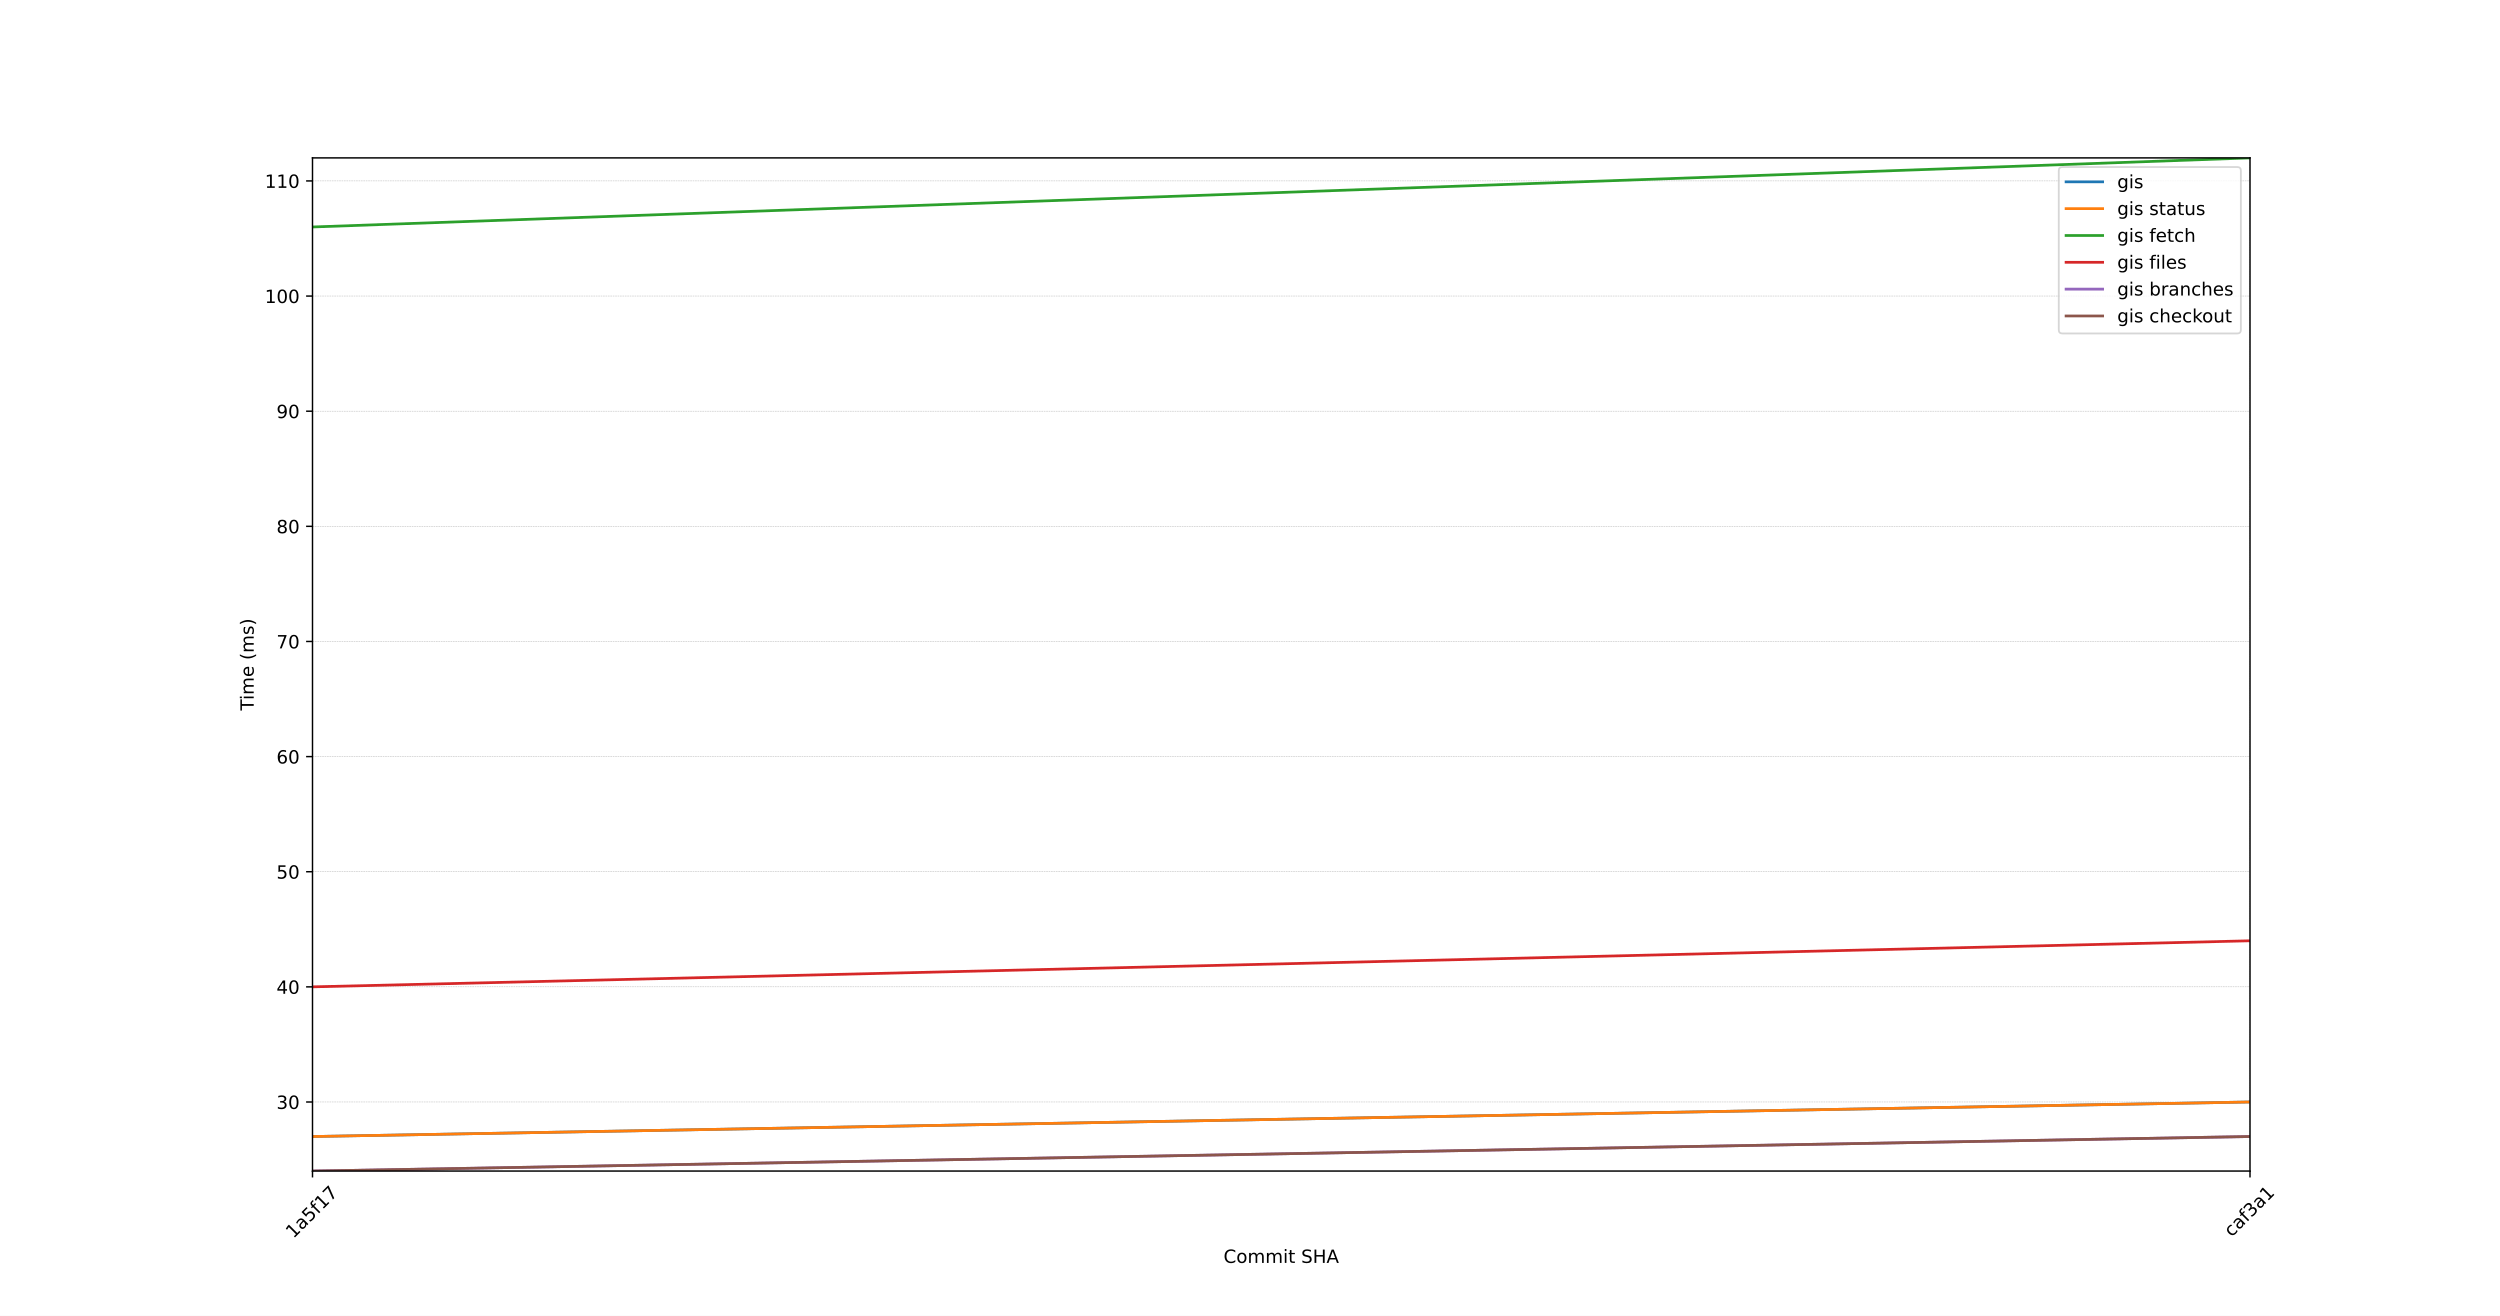
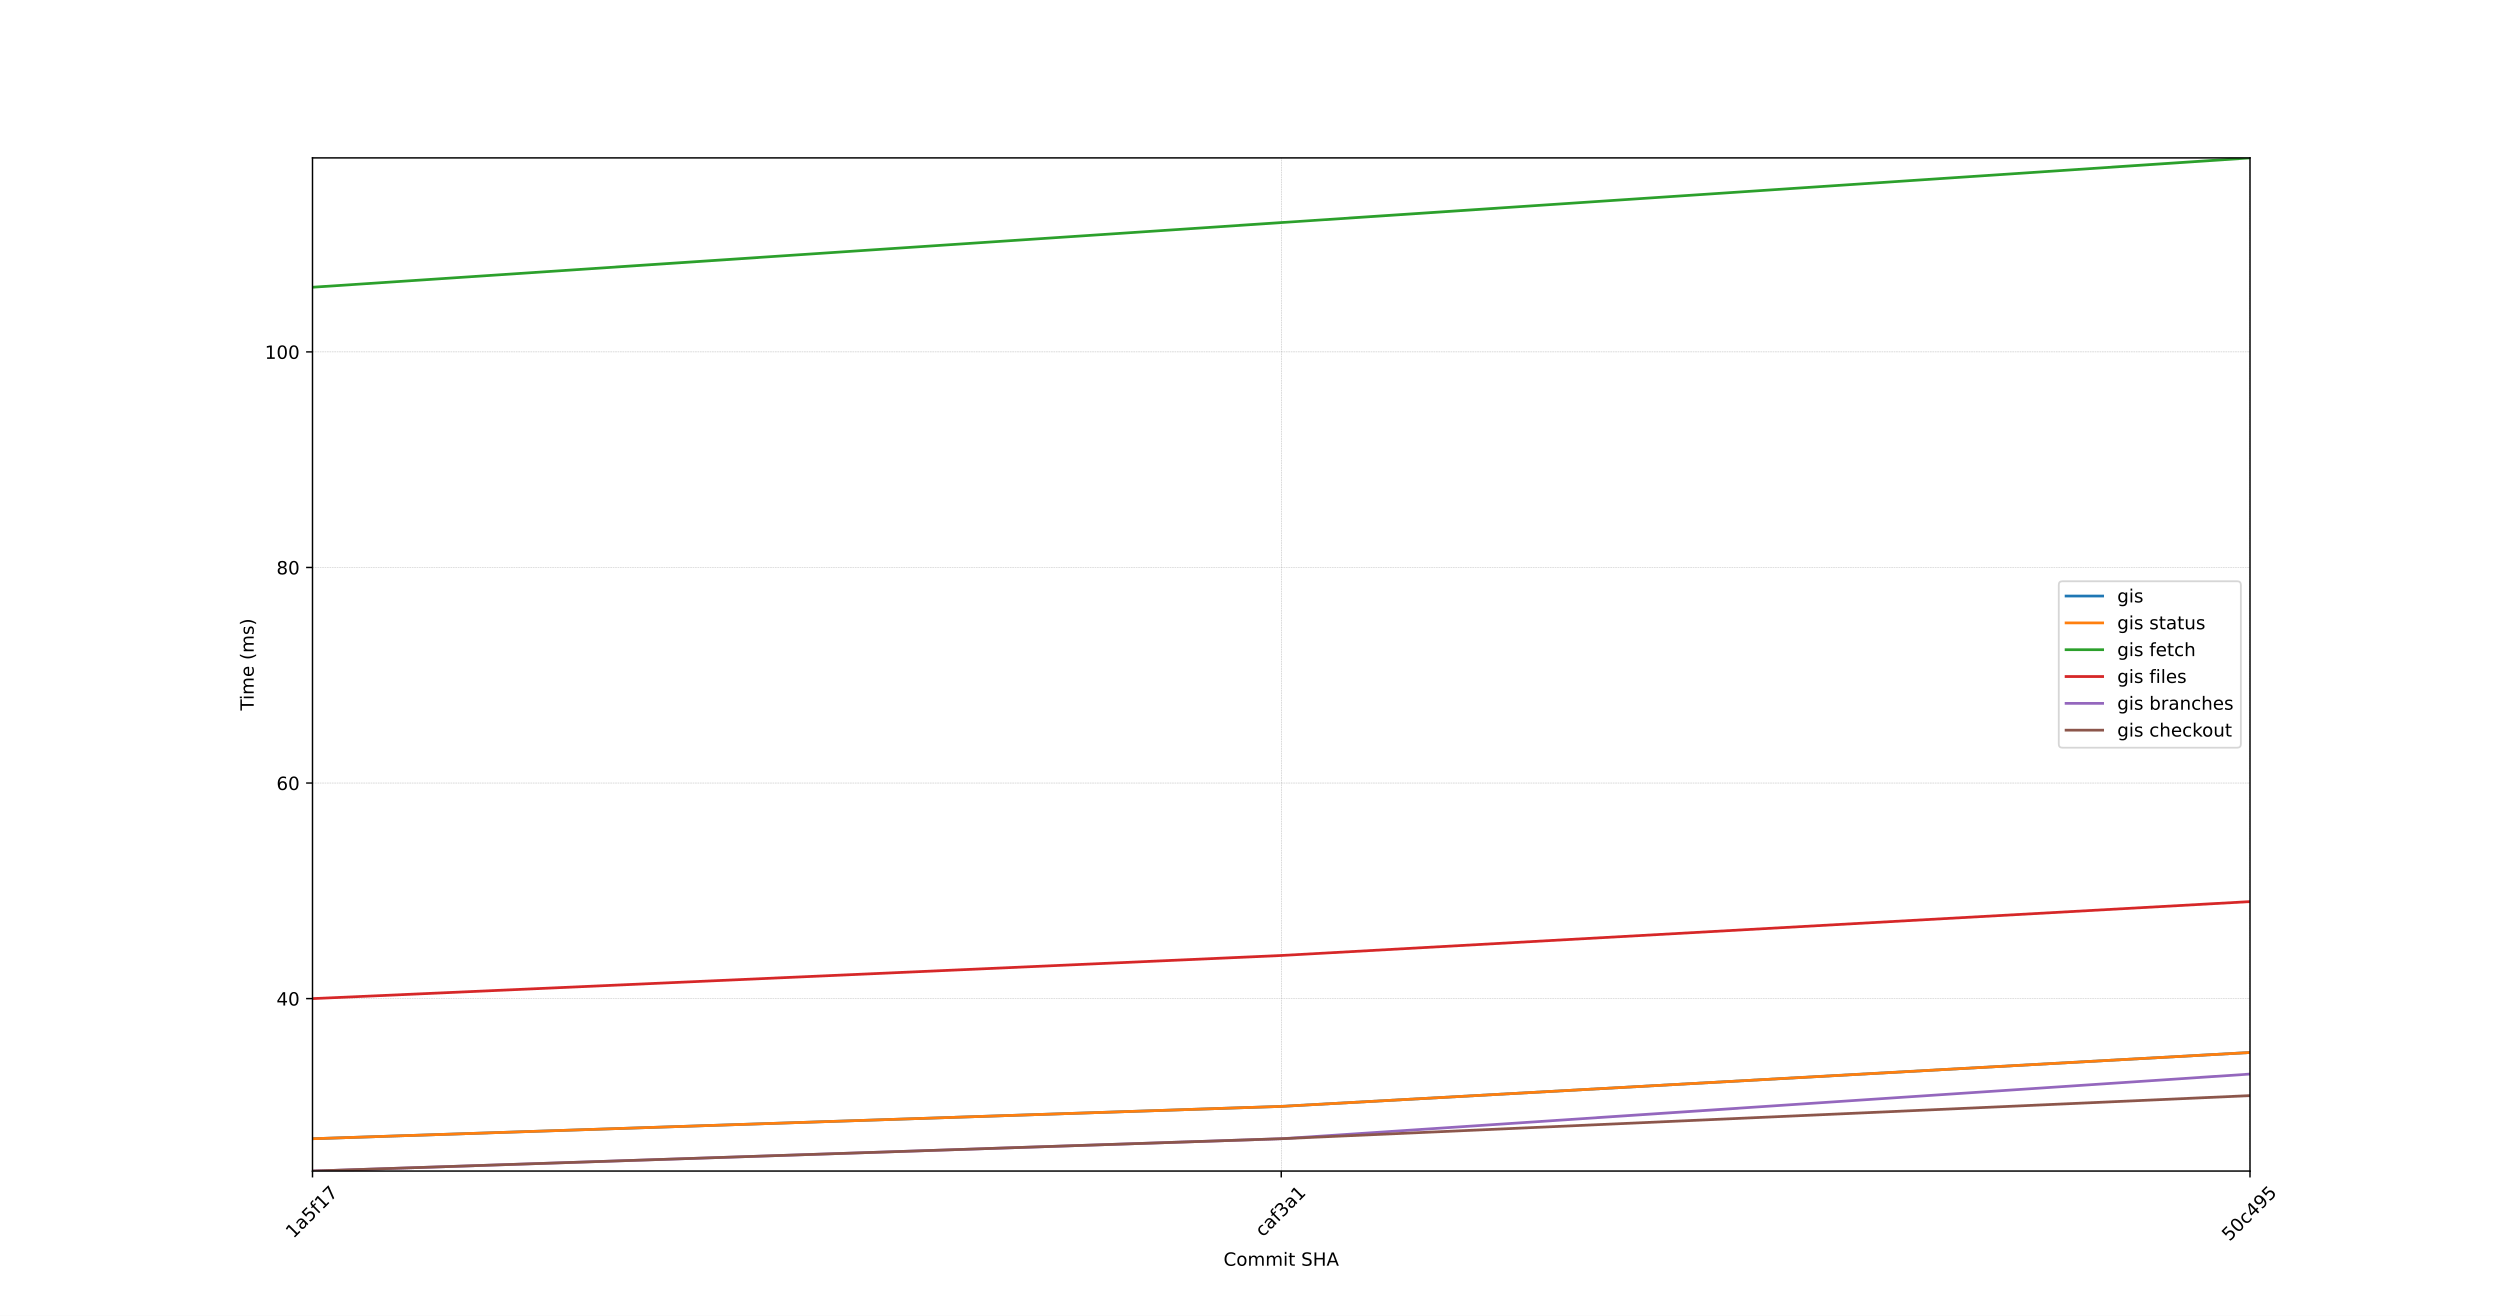
<svg xmlns="http://www.w3.org/2000/svg" xmlns:xlink="http://www.w3.org/1999/xlink" width="1368pt" height="720pt" viewBox="0 0 1368 720" version="1.1">
  <defs>
    <style type="text/css">*{stroke-linejoin: round; stroke-linecap: butt}</style>
  </defs>
  <g id="figure_1">
    <g id="patch_1">
      <path d="M 0 720  L 1368 720  L 1368 0  L 0 0  z " style="fill: #ffffff" />
    </g>
    <g id="axes_1">
      <g id="patch_2">
        <path d="M 171 640.8  L 1231.2 640.8  L 1231.2 86.4  L 171 86.4  z " style="fill: #ffffff" />
      </g>
      <g id="matplotlib.axis_1">
        <g id="xtick_1">
          <g id="line2d_1">
-             <path d="M 171 640.8  L 171 86.4  " clip-path="url(#pfa16f7212c)" style="fill: none; stroke-dasharray: 0.925,0.4; stroke-dashoffset: 0; stroke: #b0b0b0; stroke-width: 0.25" />
+             <path d="M 171 640.8  L 171 86.4  " clip-path="url(#p756a8374fa)" style="fill: none; stroke-dasharray: 0.925,0.4; stroke-dashoffset: 0; stroke: #b0b0b0; stroke-width: 0.25" />
          </g>
          <g id="line2d_2">
            <defs>
-               <path id="mce737c3ee6" d="M 0 0  L 0 3.5  " style="stroke: #000000; stroke-width: 0.8" />
-             </defs>
-             <g>
-               <use xlink:href="#mce737c3ee6" x="171" y="640.8" style="stroke: #000000; stroke-width: 0.8" />
+               <path id="mc4c38846a1" d="M 0 0  L 0 3.5  " style="stroke: #000000; stroke-width: 0.8" />
+             </defs>
+             <g>
+               <use xlink:href="#mc4c38846a1" x="171" y="640.8" style="stroke: #000000; stroke-width: 0.8" />
            </g>
          </g>
          <g id="text_1">
            <g transform="translate(160.542 677.9913) rotate(-45) scale(0.1 -0.1)">
              <defs>
                <path id="DejaVuSans-31" d="M 794 531  L 1825 531  L 1825 4091  L 703 3866  L 703 4441  L 1819 4666  L 2450 4666  L 2450 531  L 3481 531  L 3481 0  L 794 0  L 794 531  z " transform="scale(0.015625)" />
                <path id="DejaVuSans-61" d="M 2194 1759  Q 1497 1759 1228 1600  Q 959 1441 959 1056  Q 959 750 1161 570  Q 1363 391 1709 391  Q 2188 391 2477 730  Q 2766 1069 2766 1631  L 2766 1759  L 2194 1759  z M 3341 1997  L 3341 0  L 2766 0  L 2766 531  Q 2569 213 2275 61  Q 1981 -91 1556 -91  Q 1019 -91 701 211  Q 384 513 384 1019  Q 384 1609 779 1909  Q 1175 2209 1959 2209  L 2766 2209  L 2766 2266  Q 2766 2663 2505 2880  Q 2244 3097 1772 3097  Q 1472 3097 1187 3025  Q 903 2953 641 2809  L 641 3341  Q 956 3463 1253 3523  Q 1550 3584 1831 3584  Q 2591 3584 2966 3190  Q 3341 2797 3341 1997  z " transform="scale(0.015625)" />
                <path id="DejaVuSans-35" d="M 691 4666  L 3169 4666  L 3169 4134  L 1269 4134  L 1269 2991  Q 1406 3038 1543 3061  Q 1681 3084 1819 3084  Q 2600 3084 3056 2656  Q 3513 2228 3513 1497  Q 3513 744 3044 326  Q 2575 -91 1722 -91  Q 1428 -91 1123 -41  Q 819 9 494 109  L 494 744  Q 775 591 1075 516  Q 1375 441 1709 441  Q 2250 441 2565 725  Q 2881 1009 2881 1497  Q 2881 1984 2565 2268  Q 2250 2553 1709 2553  Q 1456 2553 1204 2497  Q 953 2441 691 2322  L 691 4666  z " transform="scale(0.015625)" />
                <path id="DejaVuSans-66" d="M 2375 4863  L 2375 4384  L 1825 4384  Q 1516 4384 1395 4259  Q 1275 4134 1275 3809  L 1275 3500  L 2222 3500  L 2222 3053  L 1275 3053  L 1275 0  L 697 0  L 697 3053  L 147 3053  L 147 3500  L 697 3500  L 697 3744  Q 697 4328 969 4595  Q 1241 4863 1831 4863  L 2375 4863  z " transform="scale(0.015625)" />
                <path id="DejaVuSans-37" d="M 525 4666  L 3525 4666  L 3525 4397  L 1831 0  L 1172 0  L 2766 4134  L 525 4134  L 525 4666  z " transform="scale(0.015625)" />
              </defs>
              <use xlink:href="#DejaVuSans-31" />
              <use xlink:href="#DejaVuSans-61" x="63.623" />
              <use xlink:href="#DejaVuSans-35" x="124.902" />
              <use xlink:href="#DejaVuSans-66" x="188.525" />
              <use xlink:href="#DejaVuSans-31" x="223.73" />
              <use xlink:href="#DejaVuSans-37" x="287.354" />
            </g>
          </g>
        </g>
        <g id="xtick_2">
          <g id="line2d_3">
-             <path d="M 1231.2 640.8  L 1231.2 86.4  " clip-path="url(#pfa16f7212c)" style="fill: none; stroke-dasharray: 0.925,0.4; stroke-dashoffset: 0; stroke: #b0b0b0; stroke-width: 0.25" />
+             <path d="M 701.1 640.8  L 701.1 86.4  " clip-path="url(#p756a8374fa)" style="fill: none; stroke-dasharray: 0.925,0.4; stroke-dashoffset: 0; stroke: #b0b0b0; stroke-width: 0.25" />
          </g>
          <g id="line2d_4">
            <g>
-               <use xlink:href="#mce737c3ee6" x="1231.2" y="640.8" style="stroke: #000000; stroke-width: 0.8" />
+               <use xlink:href="#mc4c38846a1" x="701.1" y="640.8" style="stroke: #000000; stroke-width: 0.8" />
            </g>
          </g>
          <g id="text_2">
-             <g transform="translate(1221.13 677.2145) rotate(-45) scale(0.1 -0.1)">
+             <g transform="translate(691.0304 677.2145) rotate(-45) scale(0.1 -0.1)">
              <defs>
                <path id="DejaVuSans-63" d="M 3122 3366  L 3122 2828  Q 2878 2963 2633 3030  Q 2388 3097 2138 3097  Q 1578 3097 1268 2742  Q 959 2388 959 1747  Q 959 1106 1268 751  Q 1578 397 2138 397  Q 2388 397 2633 464  Q 2878 531 3122 666  L 3122 134  Q 2881 22 2623 -34  Q 2366 -91 2075 -91  Q 1284 -91 818 406  Q 353 903 353 1747  Q 353 2603 823 3093  Q 1294 3584 2113 3584  Q 2378 3584 2631 3529  Q 2884 3475 3122 3366  z " transform="scale(0.015625)" />
                <path id="DejaVuSans-33" d="M 2597 2516  Q 3050 2419 3304 2112  Q 3559 1806 3559 1356  Q 3559 666 3084 287  Q 2609 -91 1734 -91  Q 1441 -91 1130 -33  Q 819 25 488 141  L 488 750  Q 750 597 1062 519  Q 1375 441 1716 441  Q 2309 441 2620 675  Q 2931 909 2931 1356  Q 2931 1769 2642 2001  Q 2353 2234 1838 2234  L 1294 2234  L 1294 2753  L 1863 2753  Q 2328 2753 2575 2939  Q 2822 3125 2822 3475  Q 2822 3834 2567 4026  Q 2313 4219 1838 4219  Q 1578 4219 1281 4162  Q 984 4106 628 3988  L 628 4550  Q 988 4650 1302 4700  Q 1616 4750 1894 4750  Q 2613 4750 3031 4423  Q 3450 4097 3450 3541  Q 3450 3153 3228 2886  Q 3006 2619 2597 2516  z " transform="scale(0.015625)" />
              </defs>
              <use xlink:href="#DejaVuSans-63" />
              <use xlink:href="#DejaVuSans-61" x="54.98" />
              <use xlink:href="#DejaVuSans-66" x="116.26" />
              <use xlink:href="#DejaVuSans-33" x="151.465" />
              <use xlink:href="#DejaVuSans-61" x="215.088" />
              <use xlink:href="#DejaVuSans-31" x="276.367" />
            </g>
          </g>
        </g>
-         <g id="text_3">
-           <g transform="translate(669.5156 691.0602) scale(0.1 -0.1)">
+         <g id="xtick_3">
+           <g id="line2d_5">
+             <path d="M 1231.2 640.8  L 1231.2 86.4  " clip-path="url(#p756a8374fa)" style="fill: none; stroke-dasharray: 0.925,0.4; stroke-dashoffset: 0; stroke: #b0b0b0; stroke-width: 0.25" />
+           </g>
+           <g id="line2d_6">
+             <g>
+               <use xlink:href="#mc4c38846a1" x="1231.2" y="640.8" style="stroke: #000000; stroke-width: 0.8" />
+             </g>
+           </g>
+           <g id="text_3">
+             <g transform="translate(1219.96 679.5557) rotate(-45) scale(0.1 -0.1)">
+               <defs>
+                 <path id="DejaVuSans-30" d="M 2034 4250  Q 1547 4250 1301 3770  Q 1056 3291 1056 2328  Q 1056 1369 1301 889  Q 1547 409 2034 409  Q 2525 409 2770 889  Q 3016 1369 3016 2328  Q 3016 3291 2770 3770  Q 2525 4250 2034 4250  z M 2034 4750  Q 2819 4750 3233 4129  Q 3647 3509 3647 2328  Q 3647 1150 3233 529  Q 2819 -91 2034 -91  Q 1250 -91 836 529  Q 422 1150 422 2328  Q 422 3509 836 4129  Q 1250 4750 2034 4750  z " transform="scale(0.015625)" />
+                 <path id="DejaVuSans-34" d="M 2419 4116  L 825 1625  L 2419 1625  L 2419 4116  z M 2253 4666  L 3047 4666  L 3047 1625  L 3713 1625  L 3713 1100  L 3047 1100  L 3047 0  L 2419 0  L 2419 1100  L 313 1100  L 313 1709  L 2253 4666  z " transform="scale(0.015625)" />
+                 <path id="DejaVuSans-39" d="M 703 97  L 703 672  Q 941 559 1184 500  Q 1428 441 1663 441  Q 2288 441 2617 861  Q 2947 1281 2994 2138  Q 2813 1869 2534 1725  Q 2256 1581 1919 1581  Q 1219 1581 811 2004  Q 403 2428 403 3163  Q 403 3881 828 4315  Q 1253 4750 1959 4750  Q 2769 4750 3195 4129  Q 3622 3509 3622 2328  Q 3622 1225 3098 567  Q 2575 -91 1691 -91  Q 1453 -91 1209 -44  Q 966 3 703 97  z M 1959 2075  Q 2384 2075 2632 2365  Q 2881 2656 2881 3163  Q 2881 3666 2632 3958  Q 2384 4250 1959 4250  Q 1534 4250 1286 3958  Q 1038 3666 1038 3163  Q 1038 2656 1286 2365  Q 1534 2075 1959 2075  z " transform="scale(0.015625)" />
+               </defs>
+               <use xlink:href="#DejaVuSans-35" />
+               <use xlink:href="#DejaVuSans-30" x="63.623" />
+               <use xlink:href="#DejaVuSans-63" x="127.246" />
+               <use xlink:href="#DejaVuSans-34" x="182.227" />
+               <use xlink:href="#DejaVuSans-39" x="245.85" />
+               <use xlink:href="#DejaVuSans-35" x="309.473" />
+             </g>
+           </g>
+         </g>
+         <g id="text_4">
+           <g transform="translate(669.5156 692.6247) scale(0.1 -0.1)">
            <defs>
              <path id="DejaVuSans-43" d="M 4122 4306  L 4122 3641  Q 3803 3938 3442 4084  Q 3081 4231 2675 4231  Q 1875 4231 1450 3742  Q 1025 3253 1025 2328  Q 1025 1406 1450 917  Q 1875 428 2675 428  Q 3081 428 3442 575  Q 3803 722 4122 1019  L 4122 359  Q 3791 134 3420 21  Q 3050 -91 2638 -91  Q 1578 -91 968 557  Q 359 1206 359 2328  Q 359 3453 968 4101  Q 1578 4750 2638 4750  Q 3056 4750 3426 4639  Q 3797 4528 4122 4306  z " transform="scale(0.015625)" />
              <path id="DejaVuSans-6f" d="M 1959 3097  Q 1497 3097 1228 2736  Q 959 2375 959 1747  Q 959 1119 1226 758  Q 1494 397 1959 397  Q 2419 397 2687 759  Q 2956 1122 2956 1747  Q 2956 2369 2687 2733  Q 2419 3097 1959 3097  z M 1959 3584  Q 2709 3584 3137 3096  Q 3566 2609 3566 1747  Q 3566 888 3137 398  Q 2709 -91 1959 -91  Q 1206 -91 779 398  Q 353 888 353 1747  Q 353 2609 779 3096  Q 1206 3584 1959 3584  z " transform="scale(0.015625)" />
              <path id="DejaVuSans-6d" d="M 3328 2828  Q 3544 3216 3844 3400  Q 4144 3584 4550 3584  Q 5097 3584 5394 3201  Q 5691 2819 5691 2113  L 5691 0  L 5113 0  L 5113 2094  Q 5113 2597 4934 2840  Q 4756 3084 4391 3084  Q 3944 3084 3684 2787  Q 3425 2491 3425 1978  L 3425 0  L 2847 0  L 2847 2094  Q 2847 2600 2669 2842  Q 2491 3084 2119 3084  Q 1678 3084 1418 2786  Q 1159 2488 1159 1978  L 1159 0  L 581 0  L 581 3500  L 1159 3500  L 1159 2956  Q 1356 3278 1631 3431  Q 1906 3584 2284 3584  Q 2666 3584 2933 3390  Q 3200 3197 3328 2828  z " transform="scale(0.015625)" />
              <path id="DejaVuSans-69" d="M 603 3500  L 1178 3500  L 1178 0  L 603 0  L 603 3500  z M 603 4863  L 1178 4863  L 1178 4134  L 603 4134  L 603 4863  z " transform="scale(0.015625)" />
              <path id="DejaVuSans-74" d="M 1172 4494  L 1172 3500  L 2356 3500  L 2356 3053  L 1172 3053  L 1172 1153  Q 1172 725 1289 603  Q 1406 481 1766 481  L 2356 481  L 2356 0  L 1766 0  Q 1100 0 847 248  Q 594 497 594 1153  L 594 3053  L 172 3053  L 172 3500  L 594 3500  L 594 4494  L 1172 4494  z " transform="scale(0.015625)" />
              <path id="DejaVuSans-20" transform="scale(0.015625)" />
              <path id="DejaVuSans-53" d="M 3425 4513  L 3425 3897  Q 3066 4069 2747 4153  Q 2428 4238 2131 4238  Q 1616 4238 1336 4038  Q 1056 3838 1056 3469  Q 1056 3159 1242 3001  Q 1428 2844 1947 2747  L 2328 2669  Q 3034 2534 3370 2195  Q 3706 1856 3706 1288  Q 3706 609 3251 259  Q 2797 -91 1919 -91  Q 1588 -91 1214 -16  Q 841 59 441 206  L 441 856  Q 825 641 1194 531  Q 1563 422 1919 422  Q 2459 422 2753 634  Q 3047 847 3047 1241  Q 3047 1584 2836 1778  Q 2625 1972 2144 2069  L 1759 2144  Q 1053 2284 737 2584  Q 422 2884 422 3419  Q 422 4038 858 4394  Q 1294 4750 2059 4750  Q 2388 4750 2728 4690  Q 3069 4631 3425 4513  z " transform="scale(0.015625)" />
              <path id="DejaVuSans-48" d="M 628 4666  L 1259 4666  L 1259 2753  L 3553 2753  L 3553 4666  L 4184 4666  L 4184 0  L 3553 0  L 3553 2222  L 1259 2222  L 1259 0  L 628 0  L 628 4666  z " transform="scale(0.015625)" />
              <path id="DejaVuSans-41" d="M 2188 4044  L 1331 1722  L 3047 1722  L 2188 4044  z M 1831 4666  L 2547 4666  L 4325 0  L 3669 0  L 3244 1197  L 1141 1197  L 716 0  L 50 0  L 1831 4666  z " transform="scale(0.015625)" />
            </defs>
            <use xlink:href="#DejaVuSans-43" />
            <use xlink:href="#DejaVuSans-6f" x="69.824" />
            <use xlink:href="#DejaVuSans-6d" x="131.006" />
            <use xlink:href="#DejaVuSans-6d" x="228.418" />
            <use xlink:href="#DejaVuSans-69" x="325.83" />
            <use xlink:href="#DejaVuSans-74" x="353.613" />
            <use xlink:href="#DejaVuSans-20" x="392.822" />
            <use xlink:href="#DejaVuSans-53" x="424.609" />
            <use xlink:href="#DejaVuSans-48" x="488.086" />
            <use xlink:href="#DejaVuSans-41" x="563.281" />
          </g>
        </g>
      </g>
      <g id="matplotlib.axis_2">
        <g id="ytick_1">
-           <g id="line2d_5">
-             <path d="M 171 603  L 1231.2 603  " clip-path="url(#pfa16f7212c)" style="fill: none; stroke-dasharray: 0.925,0.4; stroke-dashoffset: 0; stroke: #b0b0b0; stroke-width: 0.25" />
-           </g>
-           <g id="line2d_6">
-             <defs>
-               <path id="md06a7abe7d" d="M 0 0  L -3.5 0  " style="stroke: #000000; stroke-width: 0.8" />
-             </defs>
-             <g>
-               <use xlink:href="#md06a7abe7d" x="171" y="603" style="stroke: #000000; stroke-width: 0.8" />
-             </g>
-           </g>
-           <g id="text_4">
-             <g transform="translate(151.275 606.7992) scale(0.1 -0.1)">
-               <defs>
-                 <path id="DejaVuSans-30" d="M 2034 4250  Q 1547 4250 1301 3770  Q 1056 3291 1056 2328  Q 1056 1369 1301 889  Q 1547 409 2034 409  Q 2525 409 2770 889  Q 3016 1369 3016 2328  Q 3016 3291 2770 3770  Q 2525 4250 2034 4250  z M 2034 4750  Q 2819 4750 3233 4129  Q 3647 3509 3647 2328  Q 3647 1150 3233 529  Q 2819 -91 2034 -91  Q 1250 -91 836 529  Q 422 1150 422 2328  Q 422 3509 836 4129  Q 1250 4750 2034 4750  z " transform="scale(0.015625)" />
-               </defs>
-               <use xlink:href="#DejaVuSans-33" />
+           <g id="line2d_7">
+             <path d="M 171 546.434  L 1231.2 546.434  " clip-path="url(#p756a8374fa)" style="fill: none; stroke-dasharray: 0.925,0.4; stroke-dashoffset: 0; stroke: #b0b0b0; stroke-width: 0.25" />
+           </g>
+           <g id="line2d_8">
+             <defs>
+               <path id="m5ba00283b3" d="M 0 0  L -3.5 0  " style="stroke: #000000; stroke-width: 0.8" />
+             </defs>
+             <g>
+               <use xlink:href="#m5ba00283b3" x="171" y="546.434" style="stroke: #000000; stroke-width: 0.8" />
+             </g>
+           </g>
+           <g id="text_5">
+             <g transform="translate(151.275 550.2333) scale(0.1 -0.1)">
+               <use xlink:href="#DejaVuSans-34" />
              <use xlink:href="#DejaVuSans-30" x="63.623" />
            </g>
          </g>
        </g>
        <g id="ytick_2">
-           <g id="line2d_7">
-             <path d="M 171 540  L 1231.2 540  " clip-path="url(#pfa16f7212c)" style="fill: none; stroke-dasharray: 0.925,0.4; stroke-dashoffset: 0; stroke: #b0b0b0; stroke-width: 0.25" />
-           </g>
-           <g id="line2d_8">
-             <g>
-               <use xlink:href="#md06a7abe7d" x="171" y="540" style="stroke: #000000; stroke-width: 0.8" />
-             </g>
-           </g>
-           <g id="text_5">
-             <g transform="translate(151.275 543.7992) scale(0.1 -0.1)">
-               <defs>
-                 <path id="DejaVuSans-34" d="M 2419 4116  L 825 1625  L 2419 1625  L 2419 4116  z M 2253 4666  L 3047 4666  L 3047 1625  L 3713 1625  L 3713 1100  L 3047 1100  L 3047 0  L 2419 0  L 2419 1100  L 313 1100  L 313 1709  L 2253 4666  z " transform="scale(0.015625)" />
-               </defs>
-               <use xlink:href="#DejaVuSans-34" />
+           <g id="line2d_9">
+             <path d="M 171 428.477  L 1231.2 428.477  " clip-path="url(#p756a8374fa)" style="fill: none; stroke-dasharray: 0.925,0.4; stroke-dashoffset: 0; stroke: #b0b0b0; stroke-width: 0.25" />
+           </g>
+           <g id="line2d_10">
+             <g>
+               <use xlink:href="#m5ba00283b3" x="171" y="428.477" style="stroke: #000000; stroke-width: 0.8" />
+             </g>
+           </g>
+           <g id="text_6">
+             <g transform="translate(151.275 432.2758) scale(0.1 -0.1)">
+               <defs>
+                 <path id="DejaVuSans-36" d="M 2113 2584  Q 1688 2584 1439 2293  Q 1191 2003 1191 1497  Q 1191 994 1439 701  Q 1688 409 2113 409  Q 2538 409 2786 701  Q 3034 994 3034 1497  Q 3034 2003 2786 2293  Q 2538 2584 2113 2584  z M 3366 4563  L 3366 3988  Q 3128 4100 2886 4159  Q 2644 4219 2406 4219  Q 1781 4219 1451 3797  Q 1122 3375 1075 2522  Q 1259 2794 1537 2939  Q 1816 3084 2150 3084  Q 2853 3084 3261 2657  Q 3669 2231 3669 1497  Q 3669 778 3244 343  Q 2819 -91 2113 -91  Q 1303 -91 875 529  Q 447 1150 447 2328  Q 447 3434 972 4092  Q 1497 4750 2381 4750  Q 2619 4750 2861 4703  Q 3103 4656 3366 4563  z " transform="scale(0.015625)" />
+               </defs>
+               <use xlink:href="#DejaVuSans-36" />
              <use xlink:href="#DejaVuSans-30" x="63.623" />
            </g>
          </g>
        </g>
        <g id="ytick_3">
-           <g id="line2d_9">
-             <path d="M 171 477  L 1231.2 477  " clip-path="url(#pfa16f7212c)" style="fill: none; stroke-dasharray: 0.925,0.4; stroke-dashoffset: 0; stroke: #b0b0b0; stroke-width: 0.25" />
-           </g>
-           <g id="line2d_10">
-             <g>
-               <use xlink:href="#md06a7abe7d" x="171" y="477" style="stroke: #000000; stroke-width: 0.8" />
-             </g>
-           </g>
-           <g id="text_6">
-             <g transform="translate(151.275 480.7992) scale(0.1 -0.1)">
-               <use xlink:href="#DejaVuSans-35" />
+           <g id="line2d_11">
+             <path d="M 171 310.519  L 1231.2 310.519  " clip-path="url(#p756a8374fa)" style="fill: none; stroke-dasharray: 0.925,0.4; stroke-dashoffset: 0; stroke: #b0b0b0; stroke-width: 0.25" />
+           </g>
+           <g id="line2d_12">
+             <g>
+               <use xlink:href="#m5ba00283b3" x="171" y="310.519" style="stroke: #000000; stroke-width: 0.8" />
+             </g>
+           </g>
+           <g id="text_7">
+             <g transform="translate(151.275 314.3184) scale(0.1 -0.1)">
+               <defs>
+                 <path id="DejaVuSans-38" d="M 2034 2216  Q 1584 2216 1326 1975  Q 1069 1734 1069 1313  Q 1069 891 1326 650  Q 1584 409 2034 409  Q 2484 409 2743 651  Q 3003 894 3003 1313  Q 3003 1734 2745 1975  Q 2488 2216 2034 2216  z M 1403 2484  Q 997 2584 770 2862  Q 544 3141 544 3541  Q 544 4100 942 4425  Q 1341 4750 2034 4750  Q 2731 4750 3128 4425  Q 3525 4100 3525 3541  Q 3525 3141 3298 2862  Q 3072 2584 2669 2484  Q 3125 2378 3379 2068  Q 3634 1759 3634 1313  Q 3634 634 3220 271  Q 2806 -91 2034 -91  Q 1263 -91 848 271  Q 434 634 434 1313  Q 434 1759 690 2068  Q 947 2378 1403 2484  z M 1172 3481  Q 1172 3119 1398 2916  Q 1625 2713 2034 2713  Q 2441 2713 2670 2916  Q 2900 3119 2900 3481  Q 2900 3844 2670 4047  Q 2441 4250 2034 4250  Q 1625 4250 1398 4047  Q 1172 3844 1172 3481  z " transform="scale(0.015625)" />
+               </defs>
+               <use xlink:href="#DejaVuSans-38" />
              <use xlink:href="#DejaVuSans-30" x="63.623" />
            </g>
          </g>
        </g>
        <g id="ytick_4">
-           <g id="line2d_11">
-             <path d="M 171 414  L 1231.2 414  " clip-path="url(#pfa16f7212c)" style="fill: none; stroke-dasharray: 0.925,0.4; stroke-dashoffset: 0; stroke: #b0b0b0; stroke-width: 0.25" />
-           </g>
-           <g id="line2d_12">
-             <g>
-               <use xlink:href="#md06a7abe7d" x="171" y="414" style="stroke: #000000; stroke-width: 0.8" />
-             </g>
-           </g>
-           <g id="text_7">
-             <g transform="translate(151.275 417.7992) scale(0.1 -0.1)">
-               <defs>
-                 <path id="DejaVuSans-36" d="M 2113 2584  Q 1688 2584 1439 2293  Q 1191 2003 1191 1497  Q 1191 994 1439 701  Q 1688 409 2113 409  Q 2538 409 2786 701  Q 3034 994 3034 1497  Q 3034 2003 2786 2293  Q 2538 2584 2113 2584  z M 3366 4563  L 3366 3988  Q 3128 4100 2886 4159  Q 2644 4219 2406 4219  Q 1781 4219 1451 3797  Q 1122 3375 1075 2522  Q 1259 2794 1537 2939  Q 1816 3084 2150 3084  Q 2853 3084 3261 2657  Q 3669 2231 3669 1497  Q 3669 778 3244 343  Q 2819 -91 2113 -91  Q 1303 -91 875 529  Q 447 1150 447 2328  Q 447 3434 972 4092  Q 1497 4750 2381 4750  Q 2619 4750 2861 4703  Q 3103 4656 3366 4563  z " transform="scale(0.015625)" />
-               </defs>
-               <use xlink:href="#DejaVuSans-36" />
-               <use xlink:href="#DejaVuSans-30" x="63.623" />
-             </g>
-           </g>
-         </g>
-         <g id="ytick_5">
          <g id="line2d_13">
-             <path d="M 171 351  L 1231.2 351  " clip-path="url(#pfa16f7212c)" style="fill: none; stroke-dasharray: 0.925,0.4; stroke-dashoffset: 0; stroke: #b0b0b0; stroke-width: 0.25" />
+             <path d="M 171 192.562  L 1231.2 192.562  " clip-path="url(#p756a8374fa)" style="fill: none; stroke-dasharray: 0.925,0.4; stroke-dashoffset: 0; stroke: #b0b0b0; stroke-width: 0.25" />
          </g>
          <g id="line2d_14">
            <g>
-               <use xlink:href="#md06a7abe7d" x="171" y="351" style="stroke: #000000; stroke-width: 0.8" />
+               <use xlink:href="#m5ba00283b3" x="171" y="192.562" style="stroke: #000000; stroke-width: 0.8" />
            </g>
          </g>
          <g id="text_8">
-             <g transform="translate(151.275 354.7992) scale(0.1 -0.1)">
-               <use xlink:href="#DejaVuSans-37" />
-               <use xlink:href="#DejaVuSans-30" x="63.623" />
-             </g>
-           </g>
-         </g>
-         <g id="ytick_6">
-           <g id="line2d_15">
-             <path d="M 171 288  L 1231.2 288  " clip-path="url(#pfa16f7212c)" style="fill: none; stroke-dasharray: 0.925,0.4; stroke-dashoffset: 0; stroke: #b0b0b0; stroke-width: 0.25" />
-           </g>
-           <g id="line2d_16">
-             <g>
-               <use xlink:href="#md06a7abe7d" x="171" y="288" style="stroke: #000000; stroke-width: 0.8" />
-             </g>
-           </g>
-           <g id="text_9">
-             <g transform="translate(151.275 291.7992) scale(0.1 -0.1)">
-               <defs>
-                 <path id="DejaVuSans-38" d="M 2034 2216  Q 1584 2216 1326 1975  Q 1069 1734 1069 1313  Q 1069 891 1326 650  Q 1584 409 2034 409  Q 2484 409 2743 651  Q 3003 894 3003 1313  Q 3003 1734 2745 1975  Q 2488 2216 2034 2216  z M 1403 2484  Q 997 2584 770 2862  Q 544 3141 544 3541  Q 544 4100 942 4425  Q 1341 4750 2034 4750  Q 2731 4750 3128 4425  Q 3525 4100 3525 3541  Q 3525 3141 3298 2862  Q 3072 2584 2669 2484  Q 3125 2378 3379 2068  Q 3634 1759 3634 1313  Q 3634 634 3220 271  Q 2806 -91 2034 -91  Q 1263 -91 848 271  Q 434 634 434 1313  Q 434 1759 690 2068  Q 947 2378 1403 2484  z M 1172 3481  Q 1172 3119 1398 2916  Q 1625 2713 2034 2713  Q 2441 2713 2670 2916  Q 2900 3119 2900 3481  Q 2900 3844 2670 4047  Q 2441 4250 2034 4250  Q 1625 4250 1398 4047  Q 1172 3844 1172 3481  z " transform="scale(0.015625)" />
-               </defs>
-               <use xlink:href="#DejaVuSans-38" />
-               <use xlink:href="#DejaVuSans-30" x="63.623" />
-             </g>
-           </g>
-         </g>
-         <g id="ytick_7">
-           <g id="line2d_17">
-             <path d="M 171 225  L 1231.2 225  " clip-path="url(#pfa16f7212c)" style="fill: none; stroke-dasharray: 0.925,0.4; stroke-dashoffset: 0; stroke: #b0b0b0; stroke-width: 0.25" />
-           </g>
-           <g id="line2d_18">
-             <g>
-               <use xlink:href="#md06a7abe7d" x="171" y="225" style="stroke: #000000; stroke-width: 0.8" />
-             </g>
-           </g>
-           <g id="text_10">
-             <g transform="translate(151.275 228.7992) scale(0.1 -0.1)">
-               <defs>
-                 <path id="DejaVuSans-39" d="M 703 97  L 703 672  Q 941 559 1184 500  Q 1428 441 1663 441  Q 2288 441 2617 861  Q 2947 1281 2994 2138  Q 2813 1869 2534 1725  Q 2256 1581 1919 1581  Q 1219 1581 811 2004  Q 403 2428 403 3163  Q 403 3881 828 4315  Q 1253 4750 1959 4750  Q 2769 4750 3195 4129  Q 3622 3509 3622 2328  Q 3622 1225 3098 567  Q 2575 -91 1691 -91  Q 1453 -91 1209 -44  Q 966 3 703 97  z M 1959 2075  Q 2384 2075 2632 2365  Q 2881 2656 2881 3163  Q 2881 3666 2632 3958  Q 2384 4250 1959 4250  Q 1534 4250 1286 3958  Q 1038 3666 1038 3163  Q 1038 2656 1286 2365  Q 1534 2075 1959 2075  z " transform="scale(0.015625)" />
-               </defs>
-               <use xlink:href="#DejaVuSans-39" />
-               <use xlink:href="#DejaVuSans-30" x="63.623" />
-             </g>
-           </g>
-         </g>
-         <g id="ytick_8">
-           <g id="line2d_19">
-             <path d="M 171 162  L 1231.2 162  " clip-path="url(#pfa16f7212c)" style="fill: none; stroke-dasharray: 0.925,0.4; stroke-dashoffset: 0; stroke: #b0b0b0; stroke-width: 0.25" />
-           </g>
-           <g id="line2d_20">
-             <g>
-               <use xlink:href="#md06a7abe7d" x="171" y="162" style="stroke: #000000; stroke-width: 0.8" />
-             </g>
-           </g>
-           <g id="text_11">
-             <g transform="translate(144.9125 165.7992) scale(0.1 -0.1)">
+             <g transform="translate(144.9125 196.3609) scale(0.1 -0.1)">
              <use xlink:href="#DejaVuSans-31" />
              <use xlink:href="#DejaVuSans-30" x="63.623" />
              <use xlink:href="#DejaVuSans-30" x="127.246" />
            </g>
          </g>
        </g>
-         <g id="ytick_9">
-           <g id="line2d_21">
-             <path d="M 171 99  L 1231.2 99  " clip-path="url(#pfa16f7212c)" style="fill: none; stroke-dasharray: 0.925,0.4; stroke-dashoffset: 0; stroke: #b0b0b0; stroke-width: 0.25" />
-           </g>
-           <g id="line2d_22">
-             <g>
-               <use xlink:href="#md06a7abe7d" x="171" y="99" style="stroke: #000000; stroke-width: 0.8" />
-             </g>
-           </g>
-           <g id="text_12">
-             <g transform="translate(144.9125 102.7992) scale(0.1 -0.1)">
-               <use xlink:href="#DejaVuSans-31" />
-               <use xlink:href="#DejaVuSans-31" x="63.623" />
-               <use xlink:href="#DejaVuSans-30" x="127.246" />
-             </g>
-           </g>
-         </g>
-         <g id="text_13">
+         <g id="text_9">
          <g transform="translate(138.8328 388.7992) rotate(-90) scale(0.1 -0.1)">
            <defs>
              <path id="DejaVuSans-54" d="M -19 4666  L 3928 4666  L 3928 4134  L 2272 4134  L 2272 0  L 1638 0  L 1638 4134  L -19 4134  L -19 4666  z " transform="scale(0.015625)" />
              <path id="DejaVuSans-65" d="M 3597 1894  L 3597 1613  L 953 1613  Q 991 1019 1311 708  Q 1631 397 2203 397  Q 2534 397 2845 478  Q 3156 559 3463 722  L 3463 178  Q 3153 47 2828 -22  Q 2503 -91 2169 -91  Q 1331 -91 842 396  Q 353 884 353 1716  Q 353 2575 817 3079  Q 1281 3584 2069 3584  Q 2775 3584 3186 3129  Q 3597 2675 3597 1894  z M 3022 2063  Q 3016 2534 2758 2815  Q 2500 3097 2075 3097  Q 1594 3097 1305 2825  Q 1016 2553 972 2059  L 3022 2063  z " transform="scale(0.015625)" />
              <path id="DejaVuSans-28" d="M 1984 4856  Q 1566 4138 1362 3434  Q 1159 2731 1159 2009  Q 1159 1288 1364 580  Q 1569 -128 1984 -844  L 1484 -844  Q 1016 -109 783 600  Q 550 1309 550 2009  Q 550 2706 781 3412  Q 1013 4119 1484 4856  L 1984 4856  z " transform="scale(0.015625)" />
              <path id="DejaVuSans-73" d="M 2834 3397  L 2834 2853  Q 2591 2978 2328 3040  Q 2066 3103 1784 3103  Q 1356 3103 1142 2972  Q 928 2841 928 2578  Q 928 2378 1081 2264  Q 1234 2150 1697 2047  L 1894 2003  Q 2506 1872 2764 1633  Q 3022 1394 3022 966  Q 3022 478 2636 193  Q 2250 -91 1575 -91  Q 1294 -91 989 -36  Q 684 19 347 128  L 347 722  Q 666 556 975 473  Q 1284 391 1588 391  Q 1994 391 2212 530  Q 2431 669 2431 922  Q 2431 1156 2273 1281  Q 2116 1406 1581 1522  L 1381 1569  Q 847 1681 609 1914  Q 372 2147 372 2553  Q 372 3047 722 3315  Q 1072 3584 1716 3584  Q 2034 3584 2315 3537  Q 2597 3491 2834 3397  z " transform="scale(0.015625)" />
              <path id="DejaVuSans-29" d="M 513 4856  L 1013 4856  Q 1481 4119 1714 3412  Q 1947 2706 1947 2009  Q 1947 1309 1714 600  Q 1481 -109 1013 -844  L 513 -844  Q 928 -128 1133 580  Q 1338 1288 1338 2009  Q 1338 2731 1133 3434  Q 928 4138 513 4856  z " transform="scale(0.015625)" />
            </defs>
            <use xlink:href="#DejaVuSans-54" />
            <use xlink:href="#DejaVuSans-69" x="57.959" />
            <use xlink:href="#DejaVuSans-6d" x="85.742" />
            <use xlink:href="#DejaVuSans-65" x="183.154" />
            <use xlink:href="#DejaVuSans-20" x="244.678" />
            <use xlink:href="#DejaVuSans-28" x="276.465" />
            <use xlink:href="#DejaVuSans-6d" x="315.479" />
            <use xlink:href="#DejaVuSans-73" x="412.891" />
            <use xlink:href="#DejaVuSans-29" x="464.99" />
          </g>
        </g>
      </g>
-       <g id="line2d_23">
-         <path d="M 171 621.9  L 1231.2 603  " clip-path="url(#pfa16f7212c)" style="fill: none; stroke: #1f77b4; stroke-width: 1.5; stroke-linecap: square" />
-       </g>
-       <g id="line2d_24">
-         <path d="M 171 621.9  L 1231.2 603  " clip-path="url(#pfa16f7212c)" style="fill: none; stroke: #ff7f0e; stroke-width: 1.5; stroke-linecap: square" />
-       </g>
-       <g id="line2d_25">
-         <path d="M 171 124.2  L 1231.2 86.4  " clip-path="url(#pfa16f7212c)" style="fill: none; stroke: #2ca02c; stroke-width: 1.5; stroke-linecap: square" />
-       </g>
-       <g id="line2d_26">
-         <path d="M 171 540  L 1231.2 514.8  " clip-path="url(#pfa16f7212c)" style="fill: none; stroke: #d62728; stroke-width: 1.5; stroke-linecap: square" />
-       </g>
-       <g id="line2d_27">
-         <path d="M 171 640.8  L 1231.2 621.9  " clip-path="url(#pfa16f7212c)" style="fill: none; stroke: #9467bd; stroke-width: 1.5; stroke-linecap: square" />
-       </g>
-       <g id="line2d_28">
-         <path d="M 171 640.8  L 1231.2 621.9  " clip-path="url(#pfa16f7212c)" style="fill: none; stroke: #8c564b; stroke-width: 1.5; stroke-linecap: square" />
+       <g id="line2d_15">
+         <path d="M 171 623.106  L 701.1 605.413  L 1231.2 575.923  " clip-path="url(#p756a8374fa)" style="fill: none; stroke: #1f77b4; stroke-width: 1.5; stroke-linecap: square" />
+       </g>
+       <g id="line2d_16">
+         <path d="M 171 623.106  L 701.1 605.413  L 1231.2 575.923  " clip-path="url(#p756a8374fa)" style="fill: none; stroke: #ff7f0e; stroke-width: 1.5; stroke-linecap: square" />
+       </g>
+       <g id="line2d_17">
+         <path d="M 171 157.174  L 701.1 121.787  L 1231.2 86.4  " clip-path="url(#p756a8374fa)" style="fill: none; stroke: #2ca02c; stroke-width: 1.5; stroke-linecap: square" />
+       </g>
+       <g id="line2d_18">
+         <path d="M 171 546.434  L 701.1 522.843  L 1231.2 493.353  " clip-path="url(#p756a8374fa)" style="fill: none; stroke: #d62728; stroke-width: 1.5; stroke-linecap: square" />
+       </g>
+       <g id="line2d_19">
+         <path d="M 171 640.8  L 701.1 623.106  L 1231.2 587.719  " clip-path="url(#p756a8374fa)" style="fill: none; stroke: #9467bd; stroke-width: 1.5; stroke-linecap: square" />
+       </g>
+       <g id="line2d_20">
+         <path d="M 171 640.8  L 701.1 623.106  L 1231.2 599.515  " clip-path="url(#p756a8374fa)" style="fill: none; stroke: #8c564b; stroke-width: 1.5; stroke-linecap: square" />
      </g>
      <g id="patch_3">
        <path d="M 171 640.8  L 171 86.4  " style="fill: none; stroke: #000000; stroke-width: 0.8; stroke-linejoin: miter; stroke-linecap: square" />
      </g>
      <g id="patch_4">
        <path d="M 1231.2 640.8  L 1231.2 86.4  " style="fill: none; stroke: #000000; stroke-width: 0.8; stroke-linejoin: miter; stroke-linecap: square" />
      </g>
      <g id="patch_5">
        <path d="M 171 640.8  L 1231.2 640.8  " style="fill: none; stroke: #000000; stroke-width: 0.8; stroke-linejoin: miter; stroke-linecap: square" />
      </g>
      <g id="patch_6">
        <path d="M 171 86.4  L 1231.2 86.4  " style="fill: none; stroke: #000000; stroke-width: 0.8; stroke-linejoin: miter; stroke-linecap: square" />
      </g>
      <g id="legend_1">
        <g id="patch_7">
-           <path d="M 1128.562 182.469  L 1224.2 182.469  Q 1226.2 182.469 1226.2 180.469  L 1226.2 93.4  Q 1226.2 91.4 1224.2 91.4  L 1128.562 91.4  Q 1126.562 91.4 1126.562 93.4  L 1126.562 180.469  Q 1126.562 182.469 1128.562 182.469  z " style="fill: #ffffff; opacity: 0.8; stroke: #cccccc; stroke-linejoin: miter" />
-         </g>
-         <g id="line2d_29">
-           <path d="M 1130.562 99.498  L 1140.562 99.498  L 1150.562 99.498  " style="fill: none; stroke: #1f77b4; stroke-width: 1.5; stroke-linecap: square" />
-         </g>
-         <g id="text_14">
-           <g transform="translate(1158.562 102.9984) scale(0.1 -0.1)">
+           <path d="M 1128.562 409.134  L 1224.2 409.134  Q 1226.2 409.134 1226.2 407.134  L 1226.2 320.066  Q 1226.2 318.066 1224.2 318.066  L 1128.562 318.066  Q 1126.562 318.066 1126.562 320.066  L 1126.562 407.134  Q 1126.562 409.134 1128.562 409.134  z " style="fill: #ffffff; opacity: 0.8; stroke: #cccccc; stroke-linejoin: miter" />
+         </g>
+         <g id="line2d_21">
+           <path d="M 1130.562 326.164  L 1140.562 326.164  L 1150.562 326.164  " style="fill: none; stroke: #1f77b4; stroke-width: 1.5; stroke-linecap: square" />
+         </g>
+         <g id="text_10">
+           <g transform="translate(1158.562 329.6641) scale(0.1 -0.1)">
            <defs>
              <path id="DejaVuSans-67" d="M 2906 1791  Q 2906 2416 2648 2759  Q 2391 3103 1925 3103  Q 1463 3103 1205 2759  Q 947 2416 947 1791  Q 947 1169 1205 825  Q 1463 481 1925 481  Q 2391 481 2648 825  Q 2906 1169 2906 1791  z M 3481 434  Q 3481 -459 3084 -895  Q 2688 -1331 1869 -1331  Q 1566 -1331 1297 -1286  Q 1028 -1241 775 -1147  L 775 -588  Q 1028 -725 1275 -790  Q 1522 -856 1778 -856  Q 2344 -856 2625 -561  Q 2906 -266 2906 331  L 2906 616  Q 2728 306 2450 153  Q 2172 0 1784 0  Q 1141 0 747 490  Q 353 981 353 1791  Q 353 2603 747 3093  Q 1141 3584 1784 3584  Q 2172 3584 2450 3431  Q 2728 3278 2906 2969  L 2906 3500  L 3481 3500  L 3481 434  z " transform="scale(0.015625)" />
            </defs>
            <use xlink:href="#DejaVuSans-67" />
            <use xlink:href="#DejaVuSans-69" x="63.477" />
            <use xlink:href="#DejaVuSans-73" x="91.26" />
          </g>
        </g>
-         <g id="line2d_30">
-           <path d="M 1130.562 114.177  L 1140.562 114.177  L 1150.562 114.177  " style="fill: none; stroke: #ff7f0e; stroke-width: 1.5; stroke-linecap: square" />
-         </g>
-         <g id="text_15">
-           <g transform="translate(1158.562 117.6766) scale(0.1 -0.1)">
+         <g id="line2d_22">
+           <path d="M 1130.562 340.842  L 1140.562 340.842  L 1150.562 340.842  " style="fill: none; stroke: #ff7f0e; stroke-width: 1.5; stroke-linecap: square" />
+         </g>
+         <g id="text_11">
+           <g transform="translate(1158.562 344.3422) scale(0.1 -0.1)">
            <defs>
              <path id="DejaVuSans-75" d="M 544 1381  L 544 3500  L 1119 3500  L 1119 1403  Q 1119 906 1312 657  Q 1506 409 1894 409  Q 2359 409 2629 706  Q 2900 1003 2900 1516  L 2900 3500  L 3475 3500  L 3475 0  L 2900 0  L 2900 538  Q 2691 219 2414 64  Q 2138 -91 1772 -91  Q 1169 -91 856 284  Q 544 659 544 1381  z M 1991 3584  L 1991 3584  z " transform="scale(0.015625)" />
            </defs>
            <use xlink:href="#DejaVuSans-67" />
            <use xlink:href="#DejaVuSans-69" x="63.477" />
            <use xlink:href="#DejaVuSans-73" x="91.26" />
            <use xlink:href="#DejaVuSans-20" x="143.359" />
            <use xlink:href="#DejaVuSans-73" x="175.146" />
            <use xlink:href="#DejaVuSans-74" x="227.246" />
            <use xlink:href="#DejaVuSans-61" x="266.455" />
            <use xlink:href="#DejaVuSans-74" x="327.734" />
            <use xlink:href="#DejaVuSans-75" x="366.943" />
            <use xlink:href="#DejaVuSans-73" x="430.322" />
          </g>
        </g>
-         <g id="line2d_31">
-           <path d="M 1130.562 128.855  L 1140.562 128.855  L 1150.562 128.855  " style="fill: none; stroke: #2ca02c; stroke-width: 1.5; stroke-linecap: square" />
-         </g>
-         <g id="text_16">
-           <g transform="translate(1158.562 132.3547) scale(0.1 -0.1)">
+         <g id="line2d_23">
+           <path d="M 1130.562 355.52  L 1140.562 355.52  L 1150.562 355.52  " style="fill: none; stroke: #2ca02c; stroke-width: 1.5; stroke-linecap: square" />
+         </g>
+         <g id="text_12">
+           <g transform="translate(1158.562 359.0203) scale(0.1 -0.1)">
            <defs>
              <path id="DejaVuSans-68" d="M 3513 2113  L 3513 0  L 2938 0  L 2938 2094  Q 2938 2591 2744 2837  Q 2550 3084 2163 3084  Q 1697 3084 1428 2787  Q 1159 2491 1159 1978  L 1159 0  L 581 0  L 581 4863  L 1159 4863  L 1159 2956  Q 1366 3272 1645 3428  Q 1925 3584 2291 3584  Q 2894 3584 3203 3211  Q 3513 2838 3513 2113  z " transform="scale(0.015625)" />
            </defs>
            <use xlink:href="#DejaVuSans-67" />
            <use xlink:href="#DejaVuSans-69" x="63.477" />
            <use xlink:href="#DejaVuSans-73" x="91.26" />
            <use xlink:href="#DejaVuSans-20" x="143.359" />
            <use xlink:href="#DejaVuSans-66" x="175.146" />
            <use xlink:href="#DejaVuSans-65" x="210.352" />
            <use xlink:href="#DejaVuSans-74" x="271.875" />
            <use xlink:href="#DejaVuSans-63" x="311.084" />
            <use xlink:href="#DejaVuSans-68" x="366.064" />
          </g>
        </g>
-         <g id="line2d_32">
-           <path d="M 1130.562 143.533  L 1140.562 143.533  L 1150.562 143.533  " style="fill: none; stroke: #d62728; stroke-width: 1.5; stroke-linecap: square" />
-         </g>
-         <g id="text_17">
-           <g transform="translate(1158.562 147.0328) scale(0.1 -0.1)">
+         <g id="line2d_24">
+           <path d="M 1130.562 370.198  L 1140.562 370.198  L 1150.562 370.198  " style="fill: none; stroke: #d62728; stroke-width: 1.5; stroke-linecap: square" />
+         </g>
+         <g id="text_13">
+           <g transform="translate(1158.562 373.6984) scale(0.1 -0.1)">
            <defs>
              <path id="DejaVuSans-6c" d="M 603 4863  L 1178 4863  L 1178 0  L 603 0  L 603 4863  z " transform="scale(0.015625)" />
            </defs>
            <use xlink:href="#DejaVuSans-67" />
            <use xlink:href="#DejaVuSans-69" x="63.477" />
            <use xlink:href="#DejaVuSans-73" x="91.26" />
            <use xlink:href="#DejaVuSans-20" x="143.359" />
            <use xlink:href="#DejaVuSans-66" x="175.146" />
            <use xlink:href="#DejaVuSans-69" x="210.352" />
            <use xlink:href="#DejaVuSans-6c" x="238.135" />
            <use xlink:href="#DejaVuSans-65" x="265.918" />
            <use xlink:href="#DejaVuSans-73" x="327.441" />
          </g>
        </g>
-         <g id="line2d_33">
-           <path d="M 1130.562 158.211  L 1140.562 158.211  L 1150.562 158.211  " style="fill: none; stroke: #9467bd; stroke-width: 1.5; stroke-linecap: square" />
-         </g>
-         <g id="text_18">
-           <g transform="translate(1158.562 161.7109) scale(0.1 -0.1)">
+         <g id="line2d_25">
+           <path d="M 1130.562 384.877  L 1140.562 384.877  L 1150.562 384.877  " style="fill: none; stroke: #9467bd; stroke-width: 1.5; stroke-linecap: square" />
+         </g>
+         <g id="text_14">
+           <g transform="translate(1158.562 388.3766) scale(0.1 -0.1)">
            <defs>
              <path id="DejaVuSans-62" d="M 3116 1747  Q 3116 2381 2855 2742  Q 2594 3103 2138 3103  Q 1681 3103 1420 2742  Q 1159 2381 1159 1747  Q 1159 1113 1420 752  Q 1681 391 2138 391  Q 2594 391 2855 752  Q 3116 1113 3116 1747  z M 1159 2969  Q 1341 3281 1617 3432  Q 1894 3584 2278 3584  Q 2916 3584 3314 3078  Q 3713 2572 3713 1747  Q 3713 922 3314 415  Q 2916 -91 2278 -91  Q 1894 -91 1617 61  Q 1341 213 1159 525  L 1159 0  L 581 0  L 581 4863  L 1159 4863  L 1159 2969  z " transform="scale(0.015625)" />
              <path id="DejaVuSans-72" d="M 2631 2963  Q 2534 3019 2420 3045  Q 2306 3072 2169 3072  Q 1681 3072 1420 2755  Q 1159 2438 1159 1844  L 1159 0  L 581 0  L 581 3500  L 1159 3500  L 1159 2956  Q 1341 3275 1631 3429  Q 1922 3584 2338 3584  Q 2397 3584 2469 3576  Q 2541 3569 2628 3553  L 2631 2963  z " transform="scale(0.015625)" />
              <path id="DejaVuSans-6e" d="M 3513 2113  L 3513 0  L 2938 0  L 2938 2094  Q 2938 2591 2744 2837  Q 2550 3084 2163 3084  Q 1697 3084 1428 2787  Q 1159 2491 1159 1978  L 1159 0  L 581 0  L 581 3500  L 1159 3500  L 1159 2956  Q 1366 3272 1645 3428  Q 1925 3584 2291 3584  Q 2894 3584 3203 3211  Q 3513 2838 3513 2113  z " transform="scale(0.015625)" />
            </defs>
            <use xlink:href="#DejaVuSans-67" />
            <use xlink:href="#DejaVuSans-69" x="63.477" />
            <use xlink:href="#DejaVuSans-73" x="91.26" />
            <use xlink:href="#DejaVuSans-20" x="143.359" />
            <use xlink:href="#DejaVuSans-62" x="175.146" />
            <use xlink:href="#DejaVuSans-72" x="238.623" />
            <use xlink:href="#DejaVuSans-61" x="279.736" />
            <use xlink:href="#DejaVuSans-6e" x="341.016" />
            <use xlink:href="#DejaVuSans-63" x="404.395" />
            <use xlink:href="#DejaVuSans-68" x="459.375" />
            <use xlink:href="#DejaVuSans-65" x="522.754" />
            <use xlink:href="#DejaVuSans-73" x="584.277" />
          </g>
        </g>
-         <g id="line2d_34">
-           <path d="M 1130.562 172.889  L 1140.562 172.889  L 1150.562 172.889  " style="fill: none; stroke: #8c564b; stroke-width: 1.5; stroke-linecap: square" />
-         </g>
-         <g id="text_19">
-           <g transform="translate(1158.562 176.3891) scale(0.1 -0.1)">
+         <g id="line2d_26">
+           <path d="M 1130.562 399.555  L 1140.562 399.555  L 1150.562 399.555  " style="fill: none; stroke: #8c564b; stroke-width: 1.5; stroke-linecap: square" />
+         </g>
+         <g id="text_15">
+           <g transform="translate(1158.562 403.0547) scale(0.1 -0.1)">
            <defs>
              <path id="DejaVuSans-6b" d="M 581 4863  L 1159 4863  L 1159 1991  L 2875 3500  L 3609 3500  L 1753 1863  L 3688 0  L 2938 0  L 1159 1709  L 1159 0  L 581 0  L 581 4863  z " transform="scale(0.015625)" />
            </defs>
            <use xlink:href="#DejaVuSans-67" />
            <use xlink:href="#DejaVuSans-69" x="63.477" />
            <use xlink:href="#DejaVuSans-73" x="91.26" />
            <use xlink:href="#DejaVuSans-20" x="143.359" />
            <use xlink:href="#DejaVuSans-63" x="175.146" />
            <use xlink:href="#DejaVuSans-68" x="230.127" />
            <use xlink:href="#DejaVuSans-65" x="293.506" />
            <use xlink:href="#DejaVuSans-63" x="355.029" />
            <use xlink:href="#DejaVuSans-6b" x="410.01" />
            <use xlink:href="#DejaVuSans-6f" x="464.295" />
            <use xlink:href="#DejaVuSans-75" x="525.477" />
            <use xlink:href="#DejaVuSans-74" x="588.855" />
          </g>
        </g>
      </g>
    </g>
  </g>
  <defs>
-     <clipPath id="pfa16f7212c">
+     <clipPath id="p756a8374fa">
      <rect x="171" y="86.4" width="1060.2" height="554.4" />
    </clipPath>
  </defs>
</svg>
